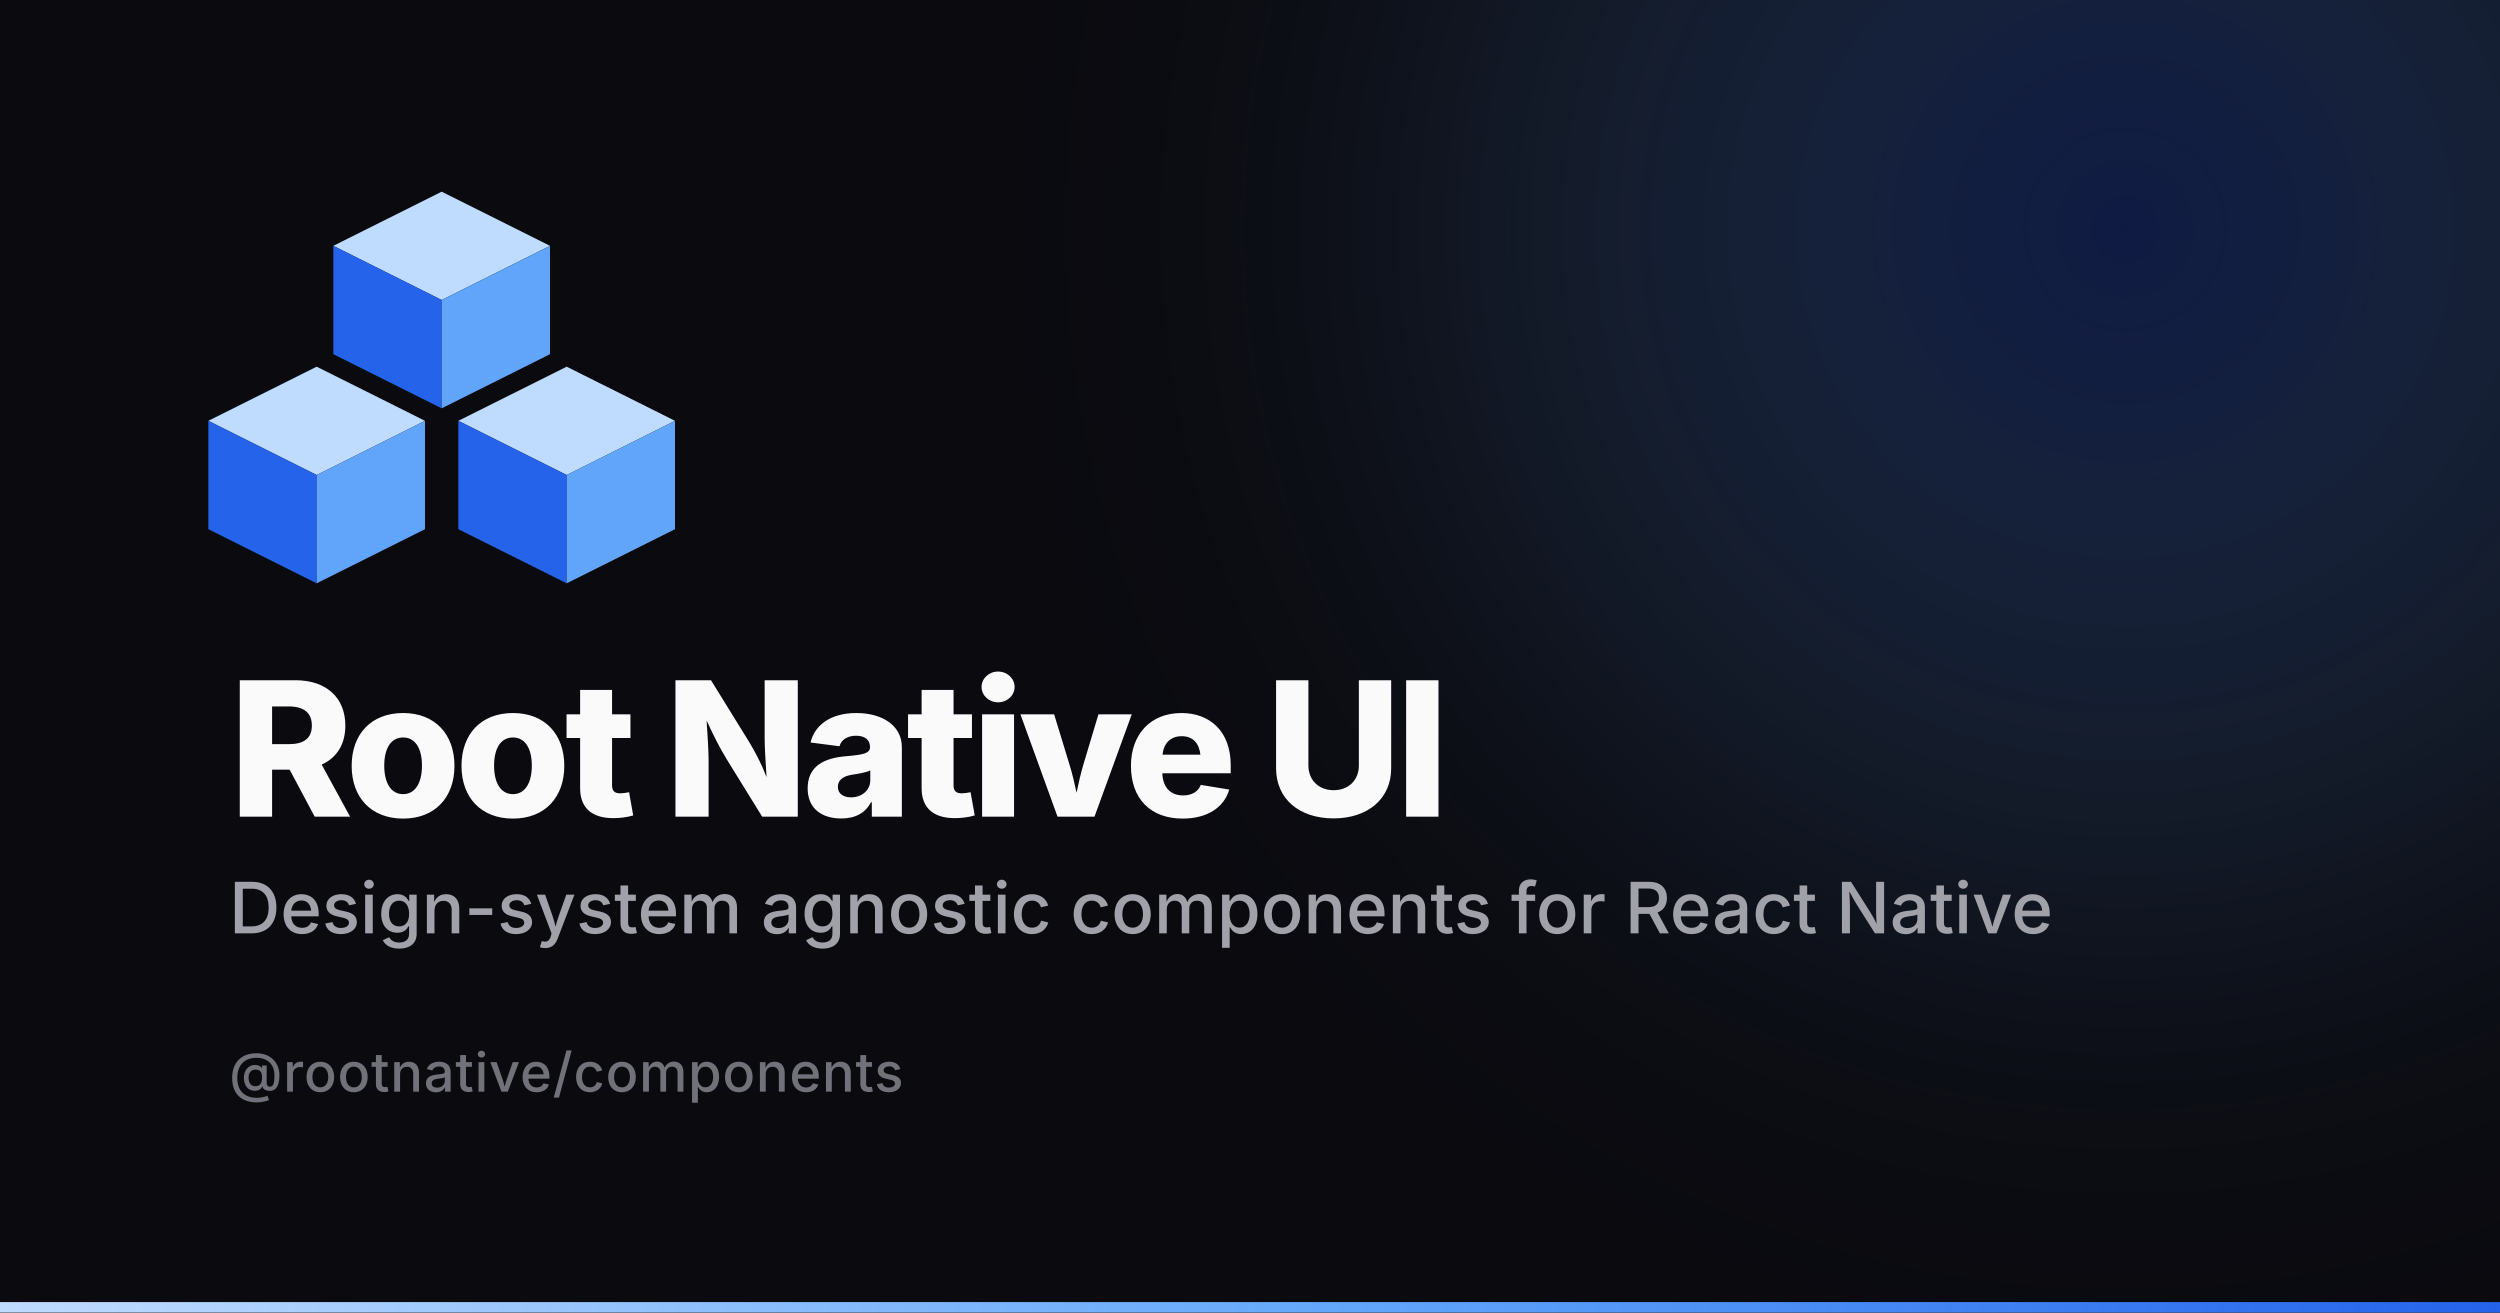
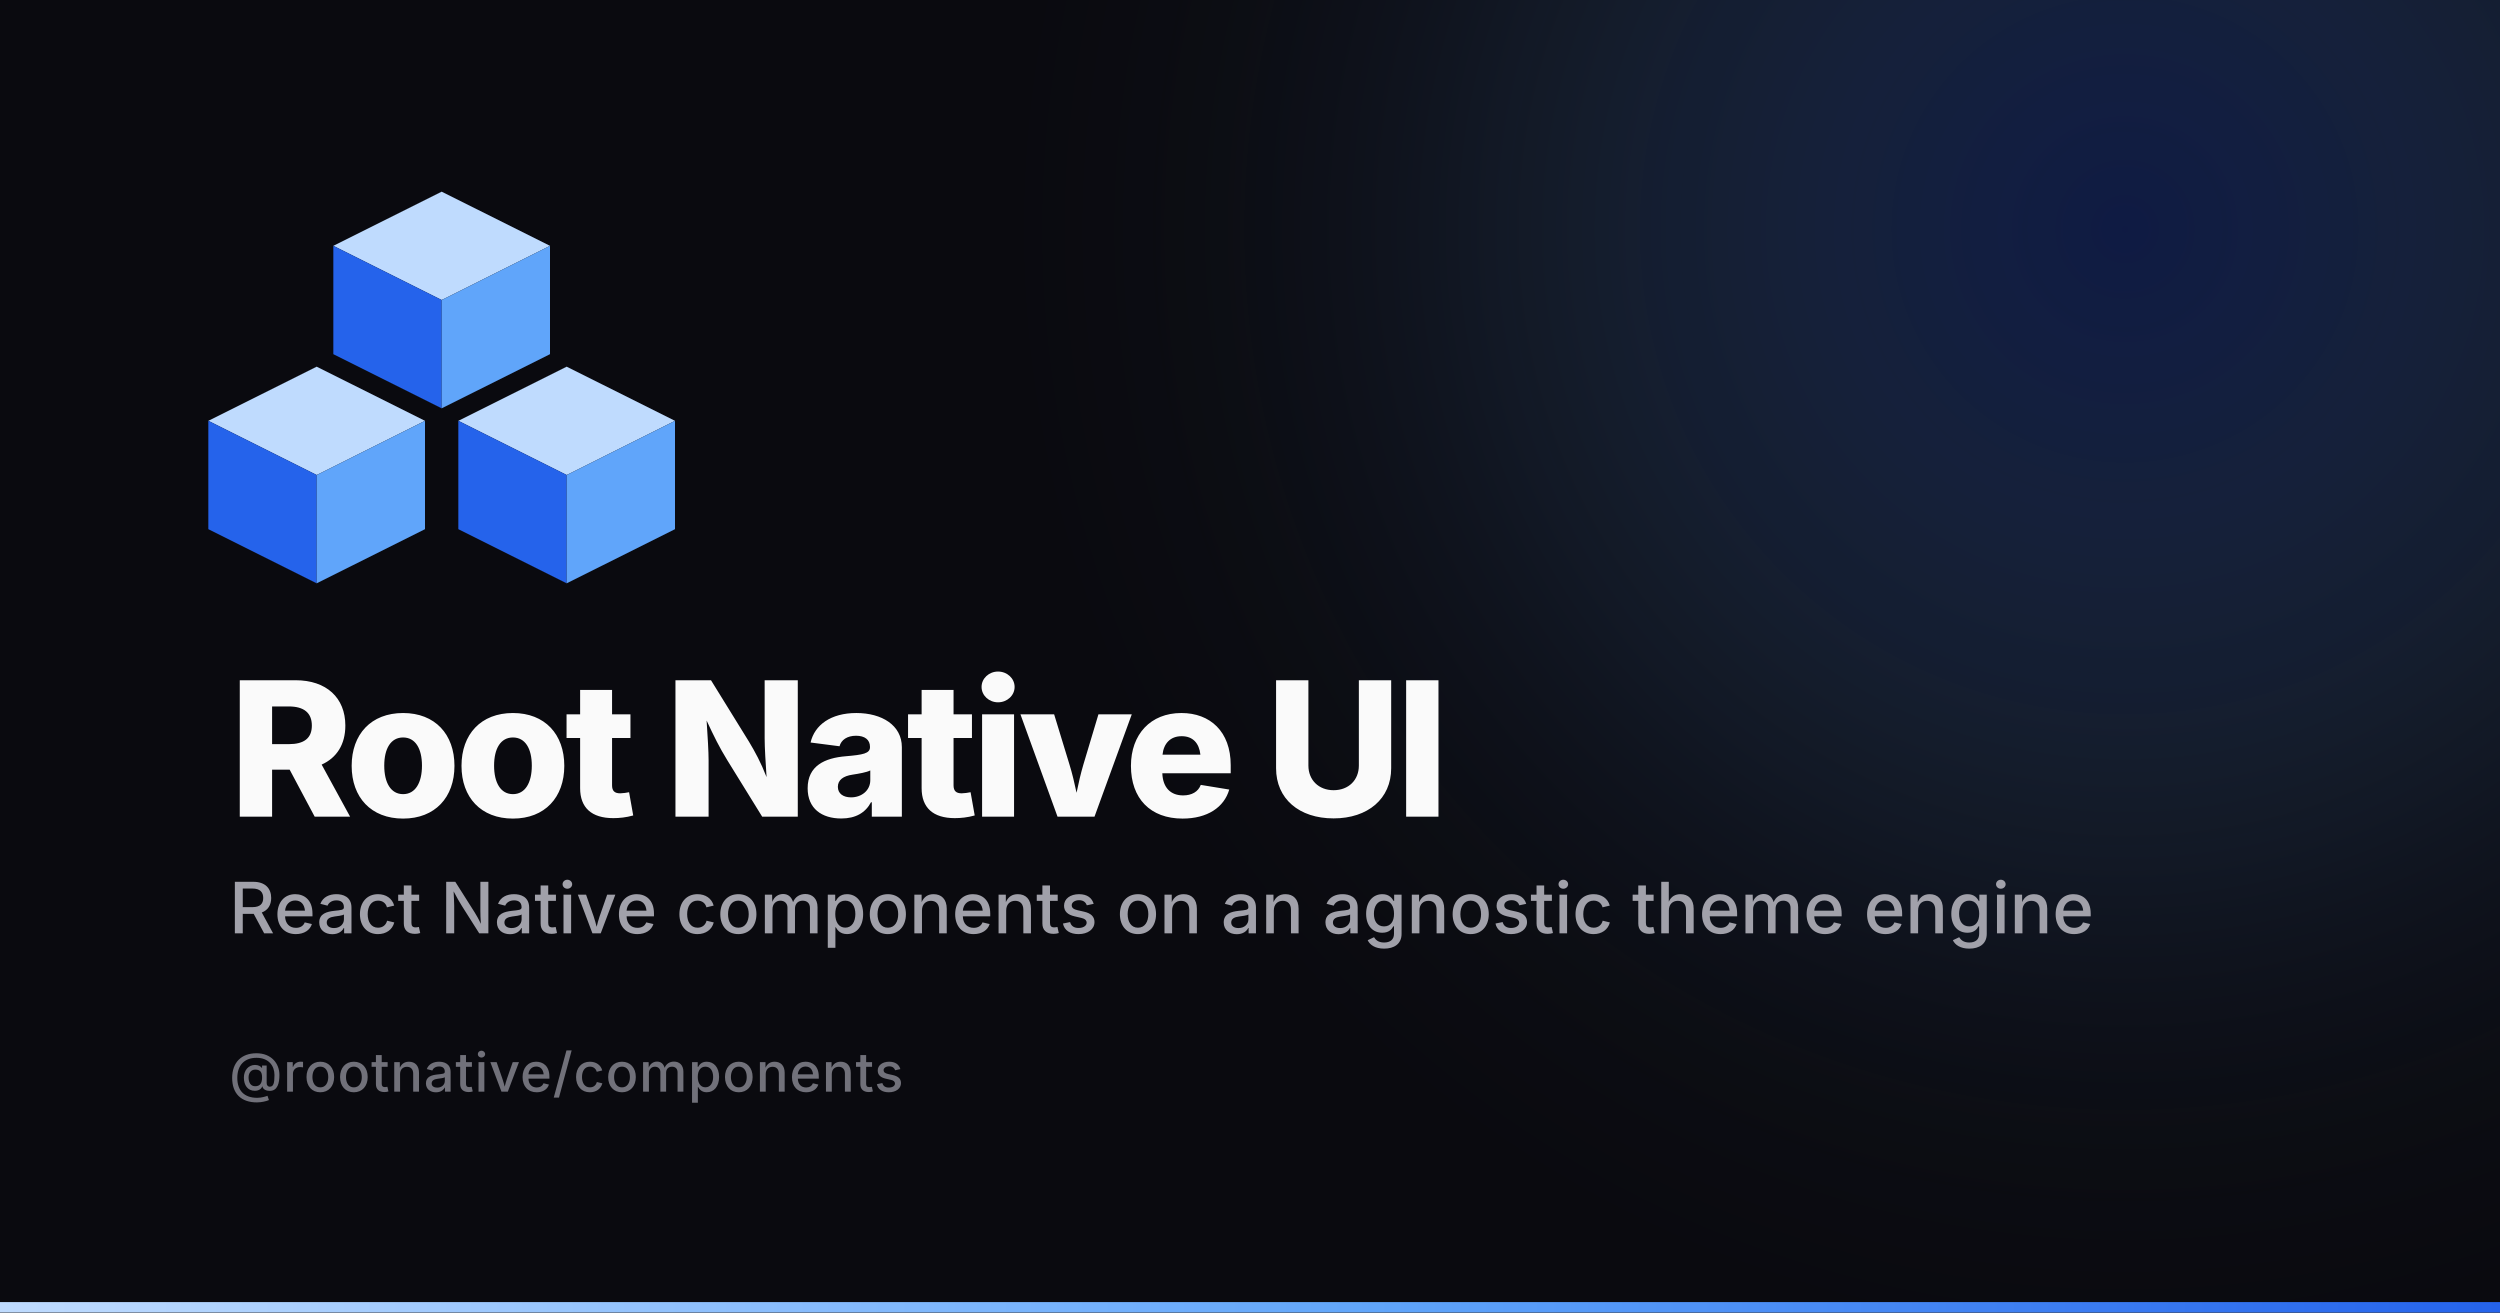
<svg xmlns="http://www.w3.org/2000/svg" width="1200" height="630" viewBox="0 0 1200 630" fill="none">
  <defs>
    <linearGradient id="cardBar" gradientUnits="userSpaceOnUse" x1="0" y1="0" x2="1200" y2="0">
      <stop offset="0" stop-color="#bfdbfe" />
      <stop offset="0.55" stop-color="#60a5fa" />
      <stop offset="1" stop-color="#2563eb" />
    </linearGradient>
    <radialGradient id="cardGlow" gradientUnits="userSpaceOnUse" cx="1020" cy="110" r="560">
      <stop offset="0" stop-color="#1739a8" stop-opacity="0.34" />
      <stop offset="0.55" stop-color="#60a5fa" stop-opacity="0.09" />
      <stop offset="1" stop-color="#0a0a0f" stop-opacity="0" />
    </radialGradient>
  </defs>
  <rect width="1200" height="630" fill="#0a0a0f" />
  <g transform="translate(0 0)">
    <rect width="1200" height="630" fill="#0a0a0f" />
    <rect width="1200" height="630" fill="url(#cardGlow)" />
    <rect y="625" width="1200" height="5" fill="url(#cardBar)" />
    <g transform="translate(84 74) scale(4.0)">
      <g>
        <path d="M 17 25.5 L 30 32 L 17 38.5 L 4 32 Z" fill="#bfdbfe" />
        <path d="M 4 32 L 17 38.5 L 17 51.5 L 4 45 Z" fill="#2563eb" />
        <path d="M 17 38.5 L 30 32 L 30 45 L 17 51.5 Z" fill="#60a5fa" />
        <path d="M 47 25.5 L 60 32 L 47 38.5 L 34 32 Z" fill="#bfdbfe" />
        <path d="M 34 32 L 47 38.5 L 47 51.5 L 34 45 Z" fill="#2563eb" />
        <path d="M 47 38.5 L 60 32 L 60 45 L 47 51.5 Z" fill="#60a5fa" />
        <path d="M 32 4.5 L 45 11 L 32 17.5 L 19 11 Z" fill="#bfdbfe" />
        <path d="M 19 11 L 32 17.5 L 32 30.5 L 19 24 Z" fill="#2563eb" />
        <path d="M 32 17.5 L 45 11 L 45 24 L 32 30.5 Z" fill="#60a5fa" />
      </g>
    </g>
    <text x="110" y="392" font-family="Inter, -apple-system, BlinkMacSystemFont, 'Segoe UI', Helvetica, Arial, sans-serif" font-size="90" font-weight="800" letter-spacing="-3" fill="#fafafa">Root Native UI</text>
-     <text x="110" y="448" font-family="Inter, -apple-system, BlinkMacSystemFont, 'Segoe UI', Helvetica, Arial, sans-serif" font-size="34" font-weight="500" fill="#a1a1aa">Design-system agnostic components for React Native</text>
+     <text x="110" y="448" font-family="Inter, -apple-system, BlinkMacSystemFont, 'Segoe UI', Helvetica, Arial, sans-serif" font-size="34" font-weight="500" fill="#a1a1aa">React Native components on an agnostic theme engine</text>
    <text x="110" y="524" font-family="Inter, -apple-system, BlinkMacSystemFont, 'Segoe UI', Helvetica, Arial, sans-serif" font-size="26" font-weight="500" letter-spacing="0.4" fill="#71717a">@rootnative/components</text>
  </g>
</svg>
